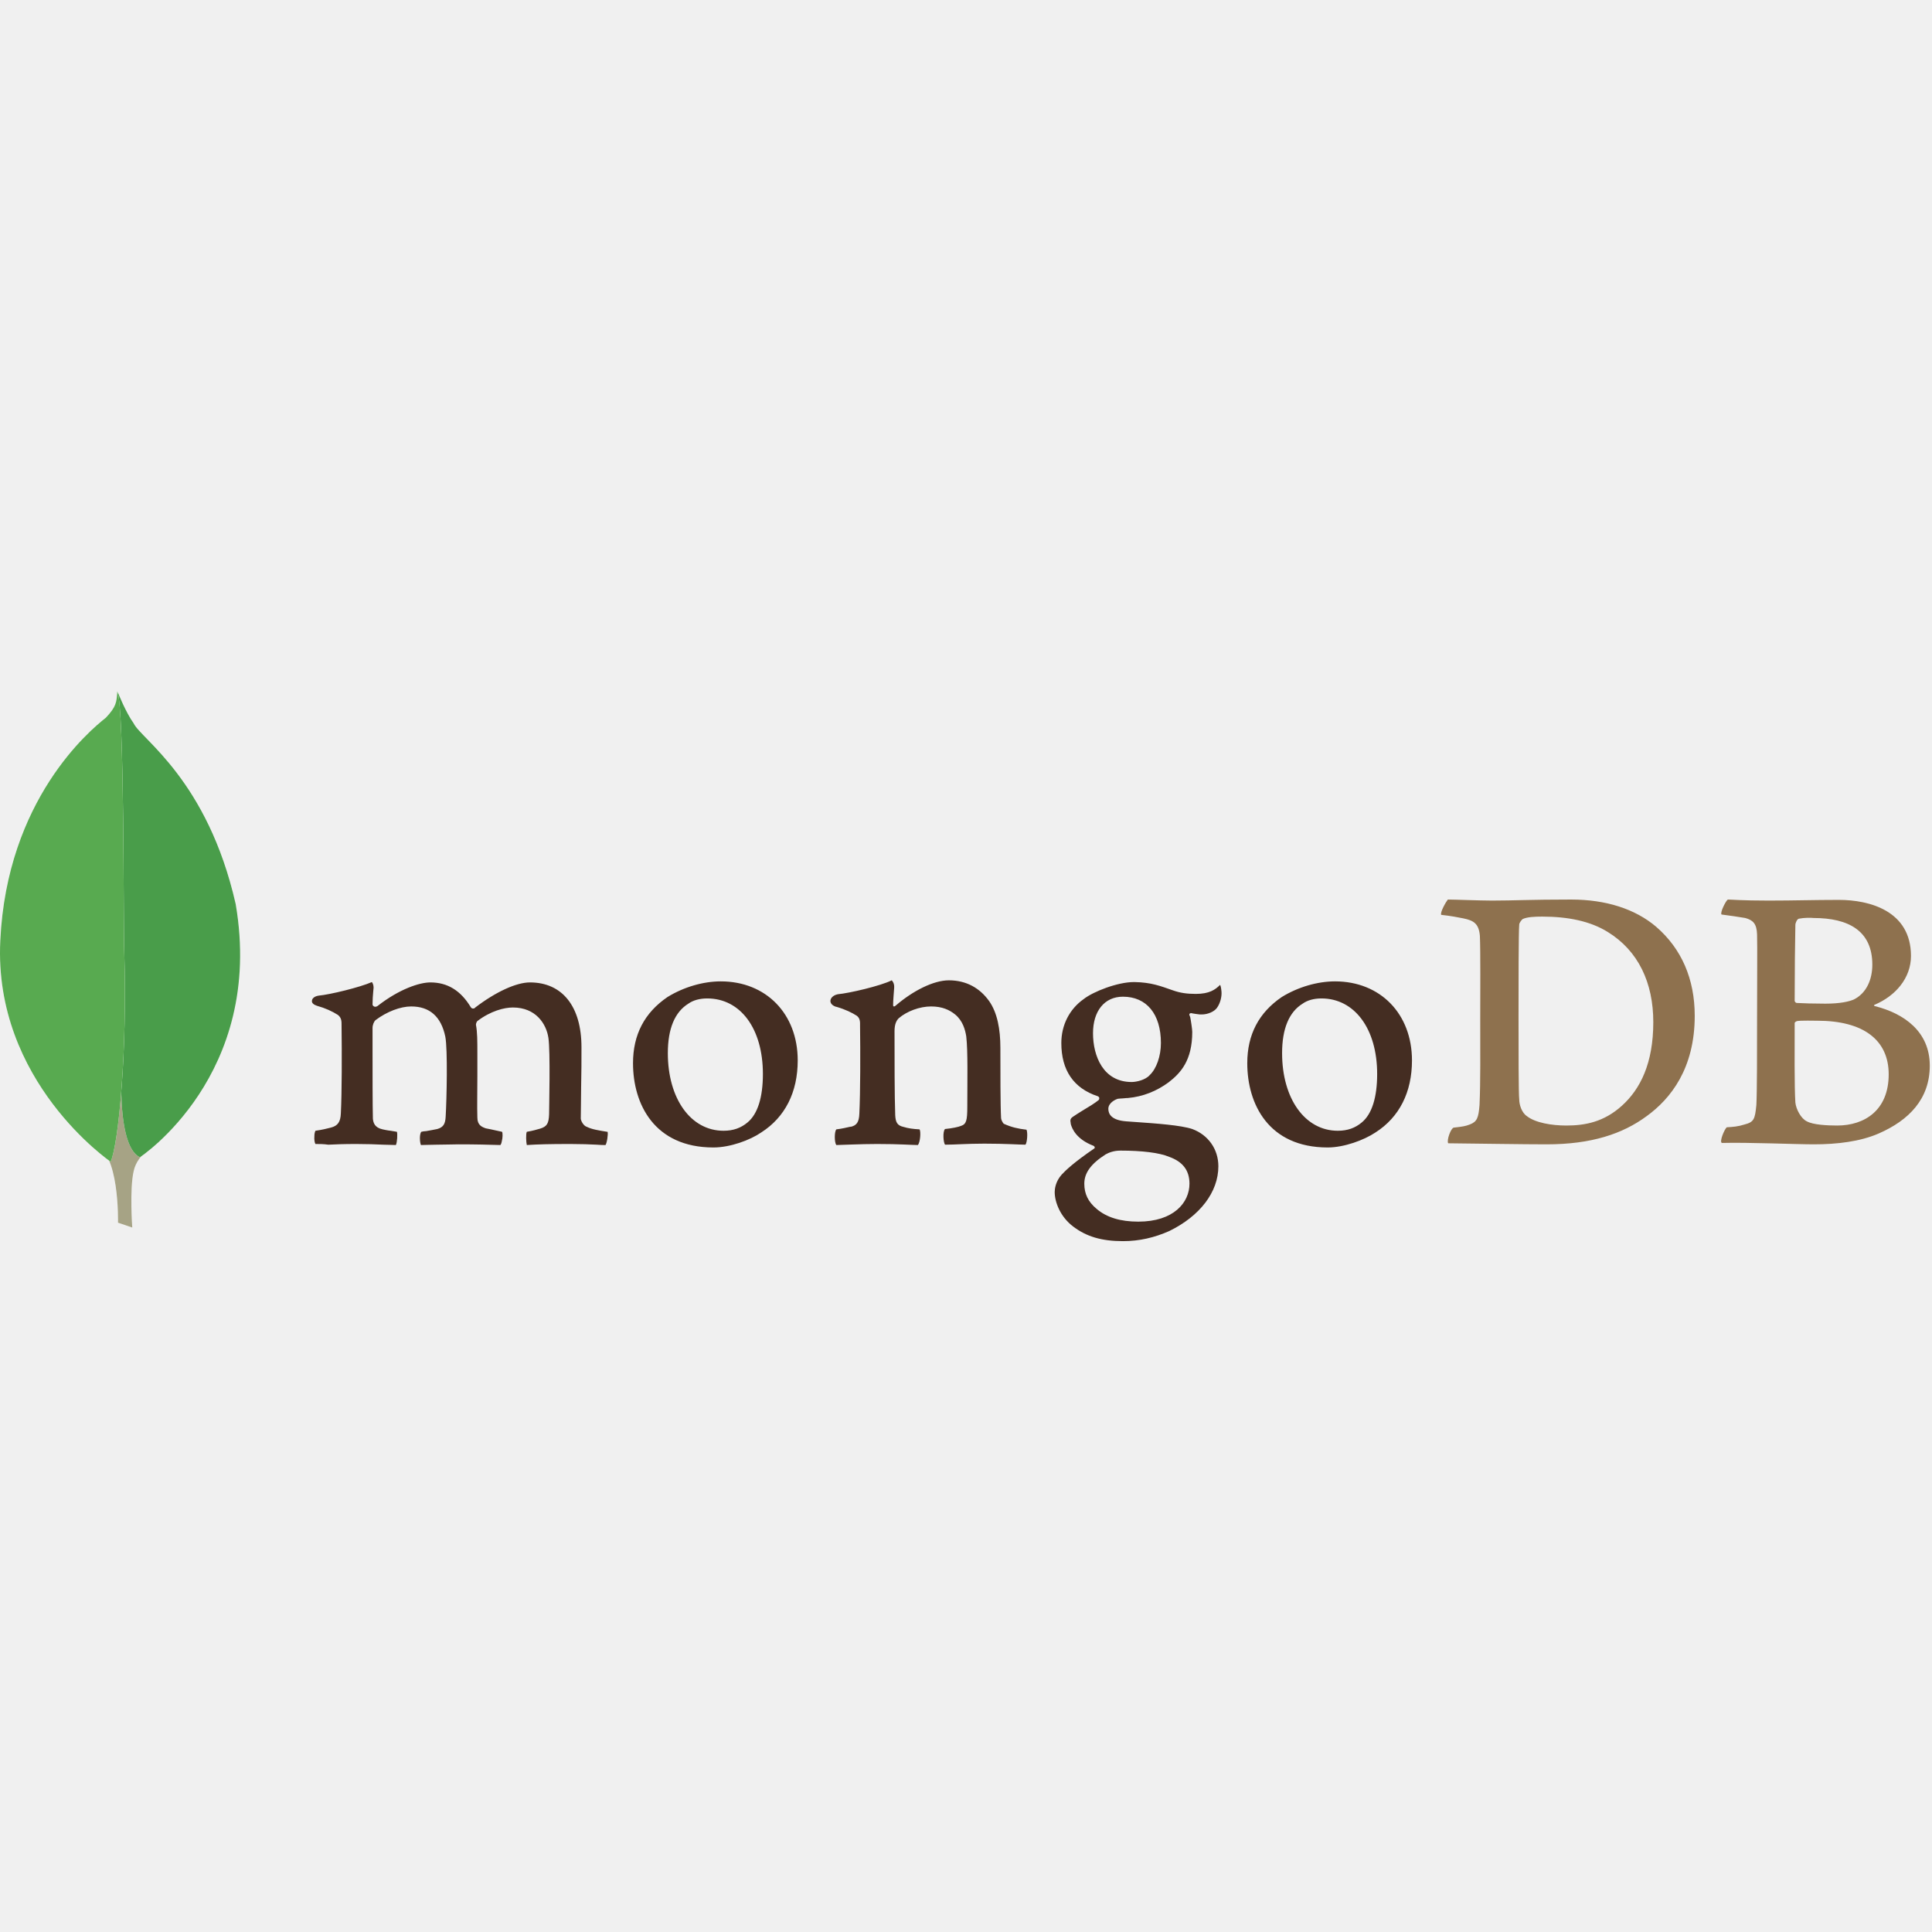
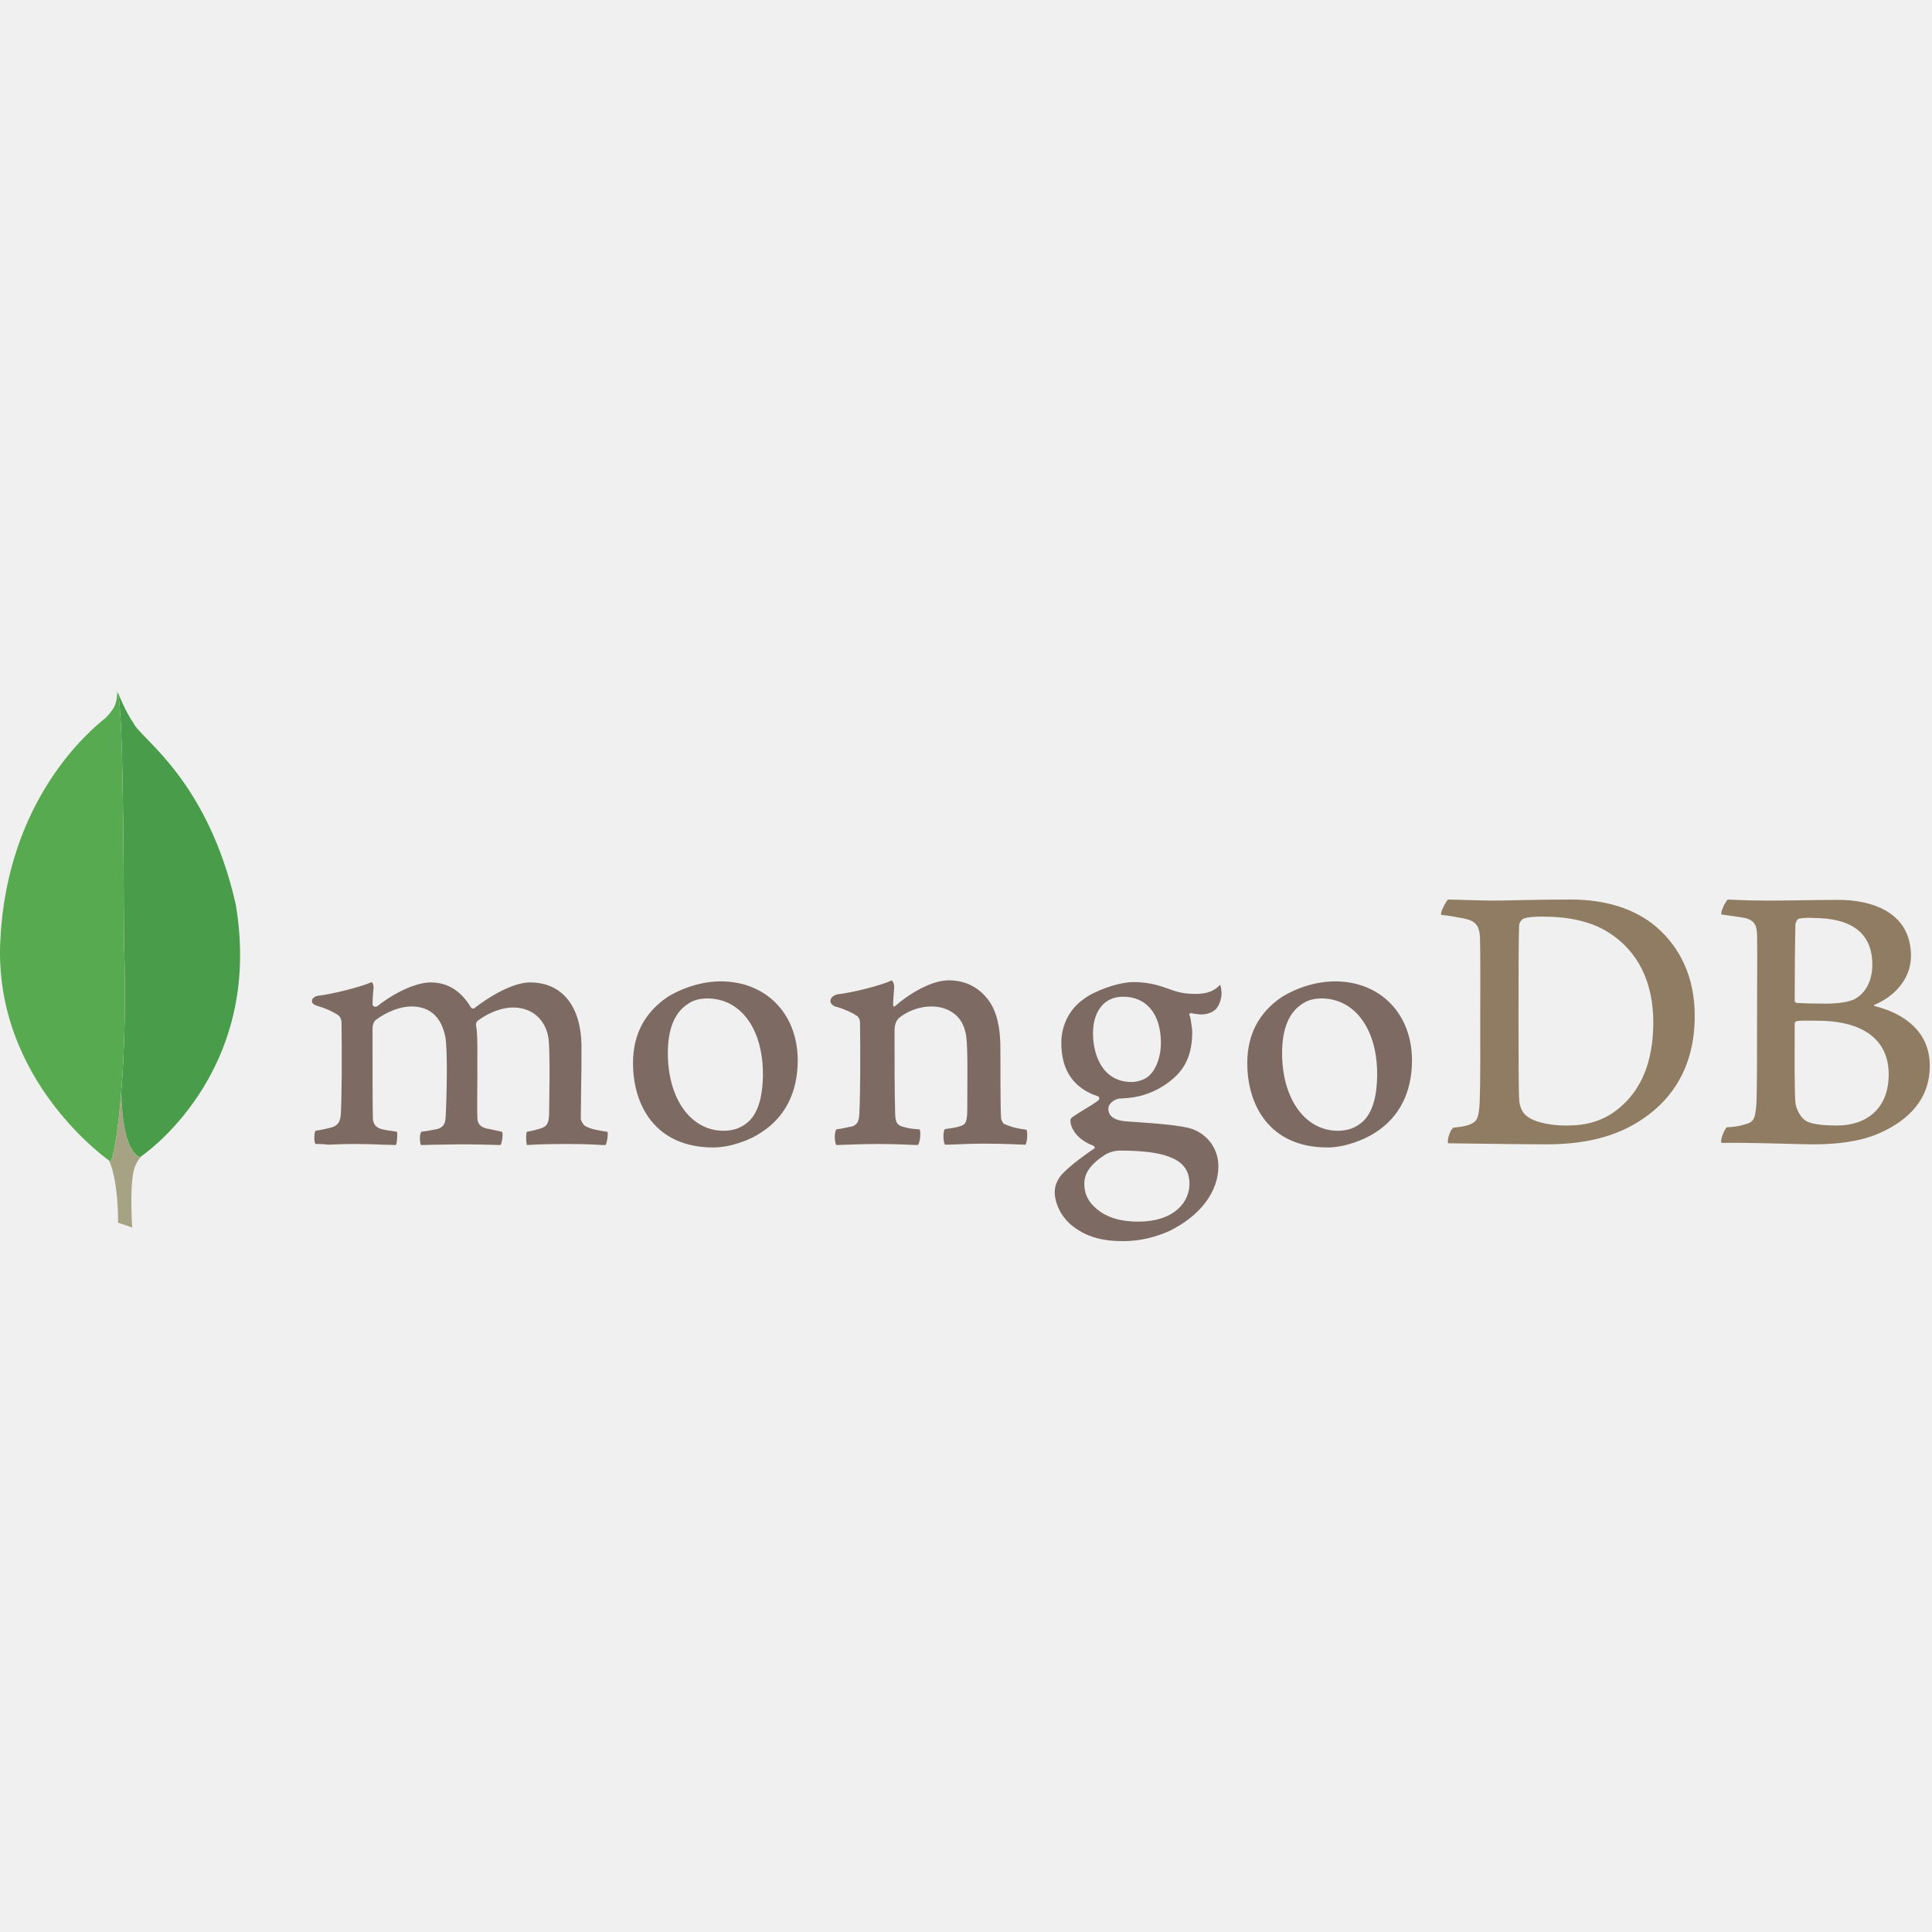
<svg xmlns="http://www.w3.org/2000/svg" width="800px" height="800px" viewBox="0 -183 512 512" version="1.1">
  <defs>

</defs>
  <g stroke="none" stroke-width="1" fill="none" fill-rule="evenodd">
    <g>
-       <path d="M476.713,60.463 C476.252,60.555 475.791,61.57 475.791,62.124 C475.699,65.815 475.607,75.597 475.607,82.241 C475.607,82.426 475.883,82.795 476.16,82.795 C477.544,82.887 480.866,82.979 483.727,82.979 C487.695,82.979 490.002,82.426 491.295,81.873 C494.616,80.211 496.185,76.612 496.185,72.644 C496.185,63.693 489.91,60.278 480.589,60.278 C479.943,60.186 478.098,60.186 476.713,60.463 L476.713,60.463 L476.713,60.463 Z M500.523,101.713 C500.523,92.577 493.786,87.501 481.605,87.501 C481.051,87.501 477.175,87.409 476.252,87.593 C475.975,87.686 475.607,87.871 475.607,88.148 C475.607,94.699 475.514,105.128 475.791,109.187 C475.975,110.941 477.268,113.433 478.837,114.171 C480.497,115.094 484.281,115.278 486.865,115.278 C494.155,115.278 500.523,111.218 500.523,101.713 L500.523,101.713 L500.523,101.713 Z M457.889,55.388 C458.811,55.388 461.58,55.664 468.685,55.664 C475.422,55.664 480.774,55.48 487.326,55.48 C495.354,55.48 506.428,58.34 506.428,70.337 C506.428,76.243 502.275,80.95 496.831,83.257 C496.555,83.349 496.555,83.533 496.831,83.625 C504.582,85.564 511.412,90.362 511.412,99.406 C511.412,108.265 505.875,113.894 497.846,117.401 C492.955,119.523 486.865,120.261 480.682,120.261 C475.975,120.261 463.333,119.708 456.32,119.893 C455.582,119.615 456.966,116.293 457.611,115.74 C459.273,115.647 460.564,115.555 462.318,115.001 C464.81,114.356 465.086,113.617 465.455,109.834 C465.64,106.604 465.64,95.16 465.64,87.04 C465.64,75.874 465.733,68.307 465.64,64.616 C465.548,61.755 464.533,60.832 462.503,60.278 C460.934,60.002 458.35,59.632 456.227,59.356 C455.765,58.894 457.334,55.756 457.889,55.388 L457.889,55.388 L457.889,55.388 Z M404.641,112.787 C406.857,114.539 411.194,115.278 415.07,115.278 C420.053,115.278 425.036,114.356 429.835,110.018 C434.726,105.589 438.14,98.76 438.14,87.871 C438.14,77.442 434.172,68.952 426.051,63.97 C421.437,61.108 415.531,59.909 408.702,59.909 C406.672,59.909 404.734,60.002 403.535,60.555 C403.257,60.74 402.612,61.57 402.612,62.031 C402.427,63.877 402.427,78.088 402.427,86.394 C402.427,94.976 402.427,106.973 402.612,108.357 C402.612,109.742 403.257,111.864 404.641,112.787 L404.641,112.787 L404.641,112.787 Z M383.693,55.388 C385.447,55.388 392.183,55.664 395.413,55.664 C401.228,55.664 405.38,55.388 416.361,55.388 C425.589,55.388 433.341,57.879 438.878,62.585 C445.614,68.399 449.122,76.428 449.122,86.209 C449.122,100.144 442.754,108.173 436.386,112.787 C430.02,117.493 421.714,120.261 409.902,120.261 C403.627,120.261 392.83,120.077 383.878,119.984 L383.786,119.984 C383.325,119.154 384.524,115.924 385.262,115.832 C387.662,115.555 388.308,115.462 389.508,115.001 C391.445,114.263 391.815,113.248 392.092,109.834 C392.368,103.466 392.276,95.807 392.276,87.132 C392.276,80.95 392.368,68.86 392.183,64.984 C391.907,61.755 390.523,60.925 387.754,60.37 C386.37,60.094 384.524,59.724 381.941,59.448 C381.571,58.801 383.232,55.941 383.693,55.388 L383.693,55.388 L383.693,55.388 Z" fill="#8E714E">
+       <path d="M476.713,60.463 C476.252,60.555 475.791,61.57 475.791,62.124 C475.699,65.815 475.607,75.597 475.607,82.241 C475.607,82.426 475.883,82.795 476.16,82.795 C477.544,82.887 480.866,82.979 483.727,82.979 C487.695,82.979 490.002,82.426 491.295,81.873 C494.616,80.211 496.185,76.612 496.185,72.644 C496.185,63.693 489.91,60.278 480.589,60.278 C479.943,60.186 478.098,60.186 476.713,60.463 L476.713,60.463 L476.713,60.463 Z M500.523,101.713 C500.523,92.577 493.786,87.501 481.605,87.501 C481.051,87.501 477.175,87.409 476.252,87.593 C475.975,87.686 475.607,87.871 475.607,88.148 C475.607,94.699 475.514,105.128 475.791,109.187 C475.975,110.941 477.268,113.433 478.837,114.171 C480.497,115.094 484.281,115.278 486.865,115.278 C494.155,115.278 500.523,111.218 500.523,101.713 L500.523,101.713 L500.523,101.713 Z M457.889,55.388 C458.811,55.388 461.58,55.664 468.685,55.664 C475.422,55.664 480.774,55.48 487.326,55.48 C495.354,55.48 506.428,58.34 506.428,70.337 C506.428,76.243 502.275,80.95 496.831,83.257 C496.555,83.349 496.555,83.533 496.831,83.625 C504.582,85.564 511.412,90.362 511.412,99.406 C511.412,108.265 505.875,113.894 497.846,117.401 C492.955,119.523 486.865,120.261 480.682,120.261 C475.975,120.261 463.333,119.708 456.32,119.893 C455.582,119.615 456.966,116.293 457.611,115.74 C459.273,115.647 460.564,115.555 462.318,115.001 C464.81,114.356 465.086,113.617 465.455,109.834 C465.64,106.604 465.64,95.16 465.64,87.04 C465.64,75.874 465.733,68.307 465.64,64.616 C465.548,61.755 464.533,60.832 462.503,60.278 C460.934,60.002 458.35,59.632 456.227,59.356 C455.765,58.894 457.334,55.756 457.889,55.388 L457.889,55.388 L457.889,55.388 Z M404.641,112.787 C406.857,114.539 411.194,115.278 415.07,115.278 C420.053,115.278 425.036,114.356 429.835,110.018 C434.726,105.589 438.14,98.76 438.14,87.871 C438.14,77.442 434.172,68.952 426.051,63.97 C421.437,61.108 415.531,59.909 408.702,59.909 C406.672,59.909 404.734,60.002 403.535,60.555 C403.257,60.74 402.612,61.57 402.612,62.031 C402.427,63.877 402.427,78.088 402.427,86.394 C402.427,94.976 402.427,106.973 402.612,108.357 C402.612,109.742 403.257,111.864 404.641,112.787 L404.641,112.787 L404.641,112.787 Z M383.693,55.388 C385.447,55.388 392.183,55.664 395.413,55.664 C401.228,55.664 405.38,55.388 416.361,55.388 C425.589,55.388 433.341,57.879 438.878,62.585 C445.614,68.399 449.122,76.428 449.122,86.209 C449.122,100.144 442.754,108.173 436.386,112.787 C430.02,117.493 421.714,120.261 409.902,120.261 C403.627,120.261 392.83,120.077 383.878,119.984 L383.786,119.984 C383.325,119.154 384.524,115.924 385.262,115.832 C387.662,115.555 388.308,115.462 389.508,115.001 C391.445,114.263 391.815,113.248 392.092,109.834 C392.368,103.466 392.276,95.807 392.276,87.132 C392.276,80.95 392.368,68.86 392.183,64.984 C391.907,61.755 390.523,60.925 387.754,60.37 C386.37,60.094 384.524,59.724 381.941,59.448 C381.571,58.801 383.232,55.941 383.693,55.388 L383.693,55.388 L383.693,55.388 Z" fill="#907c63">

</path>
-       <path d="M272.033,116.385 C269.726,116.108 268.065,115.74 266.035,114.817 C265.758,114.632 265.296,113.71 265.296,113.34 C265.112,110.11 265.112,100.882 265.112,94.699 C265.112,89.716 264.282,85.379 262.159,82.334 C259.667,78.826 256.068,76.797 251.454,76.797 C247.394,76.797 241.949,79.565 237.427,83.441 C237.335,83.533 236.597,84.18 236.689,83.164 C236.689,82.149 236.874,80.119 236.966,78.735 C237.059,77.442 236.32,76.797 236.32,76.797 C233.367,78.273 225.062,80.211 222.016,80.488 C219.802,80.95 219.248,83.072 221.555,83.81 L221.648,83.81 C224.139,84.548 225.8,85.379 227.091,86.209 C228.014,86.948 227.922,87.963 227.922,88.794 C228.014,95.715 228.014,106.327 227.738,112.141 C227.646,114.448 227,115.278 225.339,115.647 L225.523,115.555 C224.231,115.832 223.216,116.108 221.647,116.293 C221.093,116.847 221.093,119.8 221.647,120.446 C222.662,120.446 228.014,120.169 232.445,120.169 C238.535,120.169 241.673,120.446 243.241,120.446 C243.887,119.708 244.072,116.939 243.703,116.293 C241.949,116.201 240.657,116.017 239.458,115.647 C237.797,115.278 237.335,114.448 237.242,112.51 C237.059,107.618 237.059,97.283 237.059,90.27 C237.059,88.332 237.612,87.409 238.165,86.855 C240.288,85.01 243.703,83.718 246.748,83.718 C249.701,83.718 251.639,84.641 253.115,85.841 C255.145,87.501 255.791,89.9 256.068,91.654 C256.529,95.622 256.345,103.466 256.345,110.295 C256.345,113.986 256.068,114.909 254.684,115.37 C254.038,115.647 252.377,116.017 250.439,116.201 C249.793,116.847 249.978,119.708 250.439,120.354 C253.115,120.354 256.253,120.077 260.867,120.077 C266.588,120.077 270.28,120.354 271.756,120.354 C272.217,119.8 272.402,117.124 272.033,116.385 L272.033,116.385 L272.033,116.385 Z M297.595,81.134 C292.704,81.134 289.659,84.918 289.659,90.823 C289.659,96.822 292.335,103.743 299.902,103.743 C301.194,103.743 303.594,103.189 304.7,101.897 C306.454,100.236 307.654,96.914 307.654,93.408 C307.654,85.748 303.87,81.134 297.595,81.134 L297.595,81.134 L297.595,81.134 Z M296.949,121.922 C295.104,121.922 293.811,122.476 292.981,122.938 C289.105,125.429 287.352,127.828 287.352,130.69 C287.352,133.365 288.367,135.487 290.582,137.333 C293.258,139.64 296.949,140.748 301.655,140.748 C311.068,140.748 315.221,135.672 315.221,130.69 C315.221,127.182 313.467,124.875 309.869,123.584 C307.285,122.476 302.578,121.922 296.949,121.922 L296.949,121.922 L296.949,121.922 Z M297.595,145.916 C291.966,145.916 287.905,144.716 284.399,142.04 C280.984,139.456 279.508,135.58 279.508,132.904 C279.508,132.166 279.693,130.135 281.354,128.29 C282.368,127.182 284.583,125.06 289.844,121.461 C290.028,121.369 290.12,121.277 290.12,121.092 C290.12,120.907 289.935,120.722 289.751,120.631 C285.414,118.97 284.122,116.293 283.752,114.817 L283.752,114.632 C283.661,114.078 283.476,113.525 284.307,112.971 C284.953,112.51 285.876,111.956 286.89,111.31 C288.459,110.387 290.12,109.372 291.135,108.541 C291.32,108.357 291.32,108.173 291.32,107.988 C291.32,107.803 291.135,107.618 290.951,107.527 C284.492,105.404 281.262,100.605 281.262,93.408 C281.262,88.701 283.384,84.456 287.167,81.78 C289.751,79.749 296.211,77.258 300.456,77.258 L300.733,77.258 C305.07,77.35 307.469,78.273 310.883,79.473 C312.729,80.119 314.483,80.395 316.882,80.395 C320.481,80.395 322.05,79.288 323.341,77.997 C323.434,78.181 323.619,78.643 323.711,79.842 C323.803,81.042 323.434,82.795 322.511,84.087 C321.773,85.102 320.112,85.841 318.451,85.841 L317.989,85.841 C316.328,85.656 315.59,85.471 315.59,85.471 L315.221,85.656 C315.129,85.841 315.221,86.025 315.313,86.302 L315.406,86.487 C315.59,87.317 315.959,89.808 315.959,90.455 C315.959,98.022 312.914,101.343 309.684,103.835 C306.546,106.142 302.948,107.618 298.887,107.988 C298.795,107.988 298.426,107.988 297.595,108.08 C297.134,108.08 296.488,108.173 296.395,108.173 L296.303,108.173 C295.565,108.357 293.72,109.28 293.72,110.848 C293.72,112.232 294.55,113.894 298.518,114.171 C299.348,114.263 300.179,114.263 301.102,114.356 C306.362,114.724 312.914,115.186 315.959,116.201 C320.204,117.769 322.88,121.553 322.88,126.075 C322.88,132.904 317.989,139.272 309.869,143.239 C305.901,144.993 301.932,145.916 297.595,145.916 L297.595,145.916 L297.595,145.916 Z M350.196,81.595 C348.258,81.595 346.504,82.056 345.212,82.979 C341.614,85.194 339.768,89.624 339.768,96.083 C339.768,108.173 345.858,116.663 354.533,116.663 C357.117,116.663 359.147,115.924 360.9,114.448 C363.576,112.232 364.961,107.803 364.961,101.62 C364.961,89.624 358.962,81.595 350.196,81.595 L350.196,81.595 L350.196,81.595 Z M351.857,121.092 C336.169,121.092 330.54,109.557 330.54,98.76 C330.54,91.193 333.585,85.379 339.675,81.226 C344.013,78.55 349.181,77.074 353.795,77.074 C365.791,77.074 374.189,85.656 374.189,98.022 C374.189,106.419 370.867,113.063 364.499,117.124 C361.454,119.154 356.194,121.092 351.856,121.092 L351.857,121.092 L351.857,121.092 Z M187.411,81.595 C185.473,81.595 183.72,82.056 182.427,82.979 C178.829,85.194 176.983,89.624 176.983,96.083 C176.983,108.173 183.073,116.663 191.748,116.663 C194.332,116.663 196.362,115.924 198.116,114.448 C200.791,112.232 202.176,107.803 202.176,101.62 C202.176,89.624 196.27,81.595 187.411,81.595 L187.411,81.595 L187.411,81.595 Z M189.072,121.092 C173.384,121.092 167.755,109.557 167.755,98.76 C167.755,91.193 170.8,85.379 176.89,81.226 C181.228,78.55 186.396,77.074 191.01,77.074 C203.007,77.074 211.404,85.656 211.404,98.022 C211.404,106.419 208.082,113.063 201.714,117.124 C198.761,119.154 193.501,121.092 189.072,121.092 L189.072,121.092 L189.072,121.092 Z M83.594,120.169 C83.409,119.893 83.225,119.062 83.317,118.047 C83.317,117.308 83.502,116.847 83.594,116.663 C85.532,116.385 86.547,116.108 87.654,115.832 C89.5,115.37 90.238,114.356 90.33,112.049 C90.608,106.512 90.608,95.991 90.515,88.701 L90.515,88.516 C90.515,87.686 90.515,86.67 89.5,85.932 C88.023,85.01 86.27,84.18 83.963,83.533 C83.132,83.257 82.579,82.795 82.671,82.241 C82.671,81.688 83.225,81.042 84.425,80.857 C87.47,80.58 95.406,78.643 98.543,77.258 C98.728,77.442 99.005,77.997 99.005,78.735 L98.913,79.749 C98.82,80.765 98.728,81.965 98.728,83.164 C98.728,83.533 99.097,83.81 99.466,83.81 C99.651,83.81 99.836,83.718 100.02,83.625 C105.926,79.011 111.278,77.35 114.046,77.35 C118.569,77.35 122.075,79.473 124.752,83.902 C124.936,84.18 125.121,84.271 125.398,84.271 C125.582,84.271 125.859,84.18 125.951,83.995 C131.396,79.842 136.84,77.35 140.439,77.35 C149.021,77.35 154.097,83.718 154.097,94.515 C154.097,97.56 154.097,101.528 154.005,105.128 C154.005,108.357 153.913,111.31 153.913,113.433 C153.913,113.894 154.558,115.37 155.574,115.647 C156.865,116.293 158.619,116.57 160.926,116.939 L161.018,116.939 C161.203,117.585 160.834,119.984 160.465,120.446 C159.911,120.446 159.08,120.446 158.158,120.354 C156.404,120.261 153.913,120.169 151.144,120.169 C145.423,120.169 142.47,120.261 139.608,120.446 C139.425,119.708 139.332,117.493 139.608,116.939 C141.27,116.663 142.1,116.385 143.116,116.108 C144.962,115.555 145.423,114.724 145.515,112.325 C145.515,110.572 145.884,95.622 145.33,92.023 C144.777,88.332 142.008,83.995 135.917,83.995 C133.61,83.995 130.012,84.918 126.505,87.593 C126.321,87.778 126.136,88.239 126.136,88.516 L126.136,88.609 C126.505,90.546 126.505,92.762 126.505,96.176 L126.505,102.174 C126.505,106.327 126.412,110.203 126.505,113.155 C126.505,115.186 127.705,115.647 128.72,116.017 C129.274,116.108 129.642,116.201 130.104,116.293 C130.935,116.478 131.765,116.663 133.057,116.939 C133.242,117.308 133.242,118.508 132.965,119.523 C132.872,120.077 132.687,120.354 132.596,120.446 C129.458,120.354 126.228,120.261 121.522,120.261 C120.138,120.261 117.738,120.354 115.708,120.354 C114.046,120.354 112.478,120.446 111.556,120.446 C111.463,120.261 111.278,119.615 111.278,118.6 C111.278,117.769 111.463,117.124 111.648,116.939 C112.109,116.847 112.478,116.755 112.94,116.755 C114.046,116.57 114.969,116.385 115.892,116.201 C117.461,115.74 118.015,114.909 118.107,112.879 C118.384,108.265 118.661,95.069 118.015,91.746 C116.908,86.394 113.863,83.718 108.971,83.718 C106.111,83.718 102.511,85.102 99.559,87.317 C99.097,87.686 98.728,88.609 98.728,89.439 L98.728,94.884 C98.728,101.528 98.728,109.834 98.82,113.433 C98.913,114.539 99.281,115.832 101.404,116.293 C101.866,116.385 102.604,116.57 103.527,116.663 L105.188,116.939 C105.373,117.493 105.28,119.708 104.911,120.446 C103.988,120.446 102.881,120.354 101.588,120.354 C99.651,120.261 97.159,120.169 94.391,120.169 C91.161,120.169 88.854,120.261 87.008,120.354 C85.716,120.169 84.701,120.169 83.594,120.169 L83.594,120.169 L83.594,120.169 Z" fill="#442D22">
+       <path d="M272.033,116.385 C269.726,116.108 268.065,115.74 266.035,114.817 C265.758,114.632 265.296,113.71 265.296,113.34 C265.112,110.11 265.112,100.882 265.112,94.699 C265.112,89.716 264.282,85.379 262.159,82.334 C259.667,78.826 256.068,76.797 251.454,76.797 C247.394,76.797 241.949,79.565 237.427,83.441 C237.335,83.533 236.597,84.18 236.689,83.164 C236.689,82.149 236.874,80.119 236.966,78.735 C237.059,77.442 236.32,76.797 236.32,76.797 C233.367,78.273 225.062,80.211 222.016,80.488 C219.802,80.95 219.248,83.072 221.555,83.81 L221.648,83.81 C224.139,84.548 225.8,85.379 227.091,86.209 C228.014,86.948 227.922,87.963 227.922,88.794 C228.014,95.715 228.014,106.327 227.738,112.141 C227.646,114.448 227,115.278 225.339,115.647 L225.523,115.555 C224.231,115.832 223.216,116.108 221.647,116.293 C221.093,116.847 221.093,119.8 221.647,120.446 C222.662,120.446 228.014,120.169 232.445,120.169 C238.535,120.169 241.673,120.446 243.241,120.446 C243.887,119.708 244.072,116.939 243.703,116.293 C241.949,116.201 240.657,116.017 239.458,115.647 C237.797,115.278 237.335,114.448 237.242,112.51 C237.059,107.618 237.059,97.283 237.059,90.27 C237.059,88.332 237.612,87.409 238.165,86.855 C240.288,85.01 243.703,83.718 246.748,83.718 C249.701,83.718 251.639,84.641 253.115,85.841 C255.145,87.501 255.791,89.9 256.068,91.654 C256.529,95.622 256.345,103.466 256.345,110.295 C256.345,113.986 256.068,114.909 254.684,115.37 C254.038,115.647 252.377,116.017 250.439,116.201 C249.793,116.847 249.978,119.708 250.439,120.354 C253.115,120.354 256.253,120.077 260.867,120.077 C266.588,120.077 270.28,120.354 271.756,120.354 C272.217,119.8 272.402,117.124 272.033,116.385 L272.033,116.385 L272.033,116.385 Z M297.595,81.134 C292.704,81.134 289.659,84.918 289.659,90.823 C289.659,96.822 292.335,103.743 299.902,103.743 C301.194,103.743 303.594,103.189 304.7,101.897 C306.454,100.236 307.654,96.914 307.654,93.408 C307.654,85.748 303.87,81.134 297.595,81.134 L297.595,81.134 L297.595,81.134 Z M296.949,121.922 C295.104,121.922 293.811,122.476 292.981,122.938 C289.105,125.429 287.352,127.828 287.352,130.69 C287.352,133.365 288.367,135.487 290.582,137.333 C293.258,139.64 296.949,140.748 301.655,140.748 C311.068,140.748 315.221,135.672 315.221,130.69 C315.221,127.182 313.467,124.875 309.869,123.584 C307.285,122.476 302.578,121.922 296.949,121.922 L296.949,121.922 L296.949,121.922 Z M297.595,145.916 C291.966,145.916 287.905,144.716 284.399,142.04 C280.984,139.456 279.508,135.58 279.508,132.904 C279.508,132.166 279.693,130.135 281.354,128.29 C282.368,127.182 284.583,125.06 289.844,121.461 C290.028,121.369 290.12,121.277 290.12,121.092 C290.12,120.907 289.935,120.722 289.751,120.631 C285.414,118.97 284.122,116.293 283.752,114.817 L283.752,114.632 C283.661,114.078 283.476,113.525 284.307,112.971 C284.953,112.51 285.876,111.956 286.89,111.31 C288.459,110.387 290.12,109.372 291.135,108.541 C291.32,108.357 291.32,108.173 291.32,107.988 C291.32,107.803 291.135,107.618 290.951,107.527 C284.492,105.404 281.262,100.605 281.262,93.408 C281.262,88.701 283.384,84.456 287.167,81.78 C289.751,79.749 296.211,77.258 300.456,77.258 L300.733,77.258 C305.07,77.35 307.469,78.273 310.883,79.473 C312.729,80.119 314.483,80.395 316.882,80.395 C320.481,80.395 322.05,79.288 323.341,77.997 C323.434,78.181 323.619,78.643 323.711,79.842 C323.803,81.042 323.434,82.795 322.511,84.087 C321.773,85.102 320.112,85.841 318.451,85.841 L317.989,85.841 C316.328,85.656 315.59,85.471 315.59,85.471 L315.221,85.656 C315.129,85.841 315.221,86.025 315.313,86.302 L315.406,86.487 C315.59,87.317 315.959,89.808 315.959,90.455 C315.959,98.022 312.914,101.343 309.684,103.835 C306.546,106.142 302.948,107.618 298.887,107.988 C298.795,107.988 298.426,107.988 297.595,108.08 C297.134,108.08 296.488,108.173 296.395,108.173 L296.303,108.173 C295.565,108.357 293.72,109.28 293.72,110.848 C293.72,112.232 294.55,113.894 298.518,114.171 C299.348,114.263 300.179,114.263 301.102,114.356 C306.362,114.724 312.914,115.186 315.959,116.201 C320.204,117.769 322.88,121.553 322.88,126.075 C322.88,132.904 317.989,139.272 309.869,143.239 C305.901,144.993 301.932,145.916 297.595,145.916 L297.595,145.916 L297.595,145.916 Z M350.196,81.595 C348.258,81.595 346.504,82.056 345.212,82.979 C341.614,85.194 339.768,89.624 339.768,96.083 C339.768,108.173 345.858,116.663 354.533,116.663 C357.117,116.663 359.147,115.924 360.9,114.448 C363.576,112.232 364.961,107.803 364.961,101.62 C364.961,89.624 358.962,81.595 350.196,81.595 L350.196,81.595 L350.196,81.595 Z M351.857,121.092 C336.169,121.092 330.54,109.557 330.54,98.76 C330.54,91.193 333.585,85.379 339.675,81.226 C344.013,78.55 349.181,77.074 353.795,77.074 C365.791,77.074 374.189,85.656 374.189,98.022 C374.189,106.419 370.867,113.063 364.499,117.124 C361.454,119.154 356.194,121.092 351.856,121.092 L351.857,121.092 L351.857,121.092 Z M187.411,81.595 C185.473,81.595 183.72,82.056 182.427,82.979 C178.829,85.194 176.983,89.624 176.983,96.083 C176.983,108.173 183.073,116.663 191.748,116.663 C194.332,116.663 196.362,115.924 198.116,114.448 C200.791,112.232 202.176,107.803 202.176,101.62 C202.176,89.624 196.27,81.595 187.411,81.595 L187.411,81.595 L187.411,81.595 Z M189.072,121.092 C173.384,121.092 167.755,109.557 167.755,98.76 C167.755,91.193 170.8,85.379 176.89,81.226 C181.228,78.55 186.396,77.074 191.01,77.074 C203.007,77.074 211.404,85.656 211.404,98.022 C211.404,106.419 208.082,113.063 201.714,117.124 C198.761,119.154 193.501,121.092 189.072,121.092 L189.072,121.092 L189.072,121.092 Z M83.594,120.169 C83.409,119.893 83.225,119.062 83.317,118.047 C83.317,117.308 83.502,116.847 83.594,116.663 C85.532,116.385 86.547,116.108 87.654,115.832 C89.5,115.37 90.238,114.356 90.33,112.049 C90.608,106.512 90.608,95.991 90.515,88.701 L90.515,88.516 C90.515,87.686 90.515,86.67 89.5,85.932 C88.023,85.01 86.27,84.18 83.963,83.533 C83.132,83.257 82.579,82.795 82.671,82.241 C82.671,81.688 83.225,81.042 84.425,80.857 C87.47,80.58 95.406,78.643 98.543,77.258 C98.728,77.442 99.005,77.997 99.005,78.735 L98.913,79.749 C98.82,80.765 98.728,81.965 98.728,83.164 C98.728,83.533 99.097,83.81 99.466,83.81 C99.651,83.81 99.836,83.718 100.02,83.625 C105.926,79.011 111.278,77.35 114.046,77.35 C118.569,77.35 122.075,79.473 124.752,83.902 C124.936,84.18 125.121,84.271 125.398,84.271 C125.582,84.271 125.859,84.18 125.951,83.995 C131.396,79.842 136.84,77.35 140.439,77.35 C149.021,77.35 154.097,83.718 154.097,94.515 C154.097,97.56 154.097,101.528 154.005,105.128 C154.005,108.357 153.913,111.31 153.913,113.433 C153.913,113.894 154.558,115.37 155.574,115.647 C156.865,116.293 158.619,116.57 160.926,116.939 L161.018,116.939 C161.203,117.585 160.834,119.984 160.465,120.446 C159.911,120.446 159.08,120.446 158.158,120.354 C156.404,120.261 153.913,120.169 151.144,120.169 C145.423,120.169 142.47,120.261 139.608,120.446 C139.425,119.708 139.332,117.493 139.608,116.939 C141.27,116.663 142.1,116.385 143.116,116.108 C144.962,115.555 145.423,114.724 145.515,112.325 C145.515,110.572 145.884,95.622 145.33,92.023 C144.777,88.332 142.008,83.995 135.917,83.995 C133.61,83.995 130.012,84.918 126.505,87.593 C126.321,87.778 126.136,88.239 126.136,88.516 L126.136,88.609 C126.505,90.546 126.505,92.762 126.505,96.176 L126.505,102.174 C126.505,106.327 126.412,110.203 126.505,113.155 C126.505,115.186 127.705,115.647 128.72,116.017 C129.274,116.108 129.642,116.201 130.104,116.293 C130.935,116.478 131.765,116.663 133.057,116.939 C133.242,117.308 133.242,118.508 132.965,119.523 C132.872,120.077 132.687,120.354 132.596,120.446 C129.458,120.354 126.228,120.261 121.522,120.261 C120.138,120.261 117.738,120.354 115.708,120.354 C114.046,120.354 112.478,120.446 111.556,120.446 C111.463,120.261 111.278,119.615 111.278,118.6 C111.278,117.769 111.463,117.124 111.648,116.939 C112.109,116.847 112.478,116.755 112.94,116.755 C114.046,116.57 114.969,116.385 115.892,116.201 C117.461,115.74 118.015,114.909 118.107,112.879 C118.384,108.265 118.661,95.069 118.015,91.746 C116.908,86.394 113.863,83.718 108.971,83.718 C106.111,83.718 102.511,85.102 99.559,87.317 C99.097,87.686 98.728,88.609 98.728,89.439 L98.728,94.884 C98.728,101.528 98.728,109.834 98.82,113.433 C98.913,114.539 99.281,115.832 101.404,116.293 C101.866,116.385 102.604,116.57 103.527,116.663 L105.188,116.939 C105.373,117.493 105.28,119.708 104.911,120.446 C103.988,120.446 102.881,120.354 101.588,120.354 C99.651,120.261 97.159,120.169 94.391,120.169 C91.161,120.169 88.854,120.261 87.008,120.354 C85.716,120.169 84.701,120.169 83.594,120.169 L83.594,120.169 L83.594,120.169 Z" fill="#7d6b63">

</path>
      <g>
        <path d="M35.053,142.317 L31.27,141.024 C31.27,141.024 31.732,121.738 24.811,120.354 C20.197,115.001 25.549,-106.659 42.159,119.615 C42.159,119.615 36.438,122.476 35.423,127.367 C34.315,132.166 35.053,142.317 35.053,142.317 L35.053,142.317 L35.053,142.317 Z" fill="#FFFFFF">

</path>
        <path d="M35.053,142.317 L31.27,141.024 C31.27,141.024 31.732,121.738 24.811,120.354 C20.197,115.001 25.549,-106.659 42.159,119.615 C42.159,119.615 36.438,122.476 35.423,127.367 C34.315,132.166 35.053,142.317 35.053,142.317 L35.053,142.317 L35.053,142.317 Z" fill="#A6A385">

</path>
        <path d="M37.084,123.676 C37.084,123.676 70.213,101.897 62.461,56.587 C54.987,23.643 37.36,12.846 35.423,8.693 C33.301,5.74 31.27,0.572 31.27,0.572 L32.655,92.207 C32.655,92.3 29.794,120.261 37.084,123.676" fill="#FFFFFF">

</path>
        <path d="M37.084,123.676 C37.084,123.676 70.213,101.897 62.461,56.587 C54.987,23.643 37.36,12.846 35.423,8.693 C33.301,5.74 31.27,0.572 31.27,0.572 L32.655,92.207 C32.655,92.3 29.794,120.261 37.084,123.676" fill="#499D4A">

</path>
        <path d="M29.333,124.875 C29.333,124.875 -1.767,103.65 0.079,66.277 C1.832,28.903 23.795,10.539 28.04,7.216 C30.809,4.264 30.901,3.156 31.086,0.203 C33.024,4.356 32.655,62.309 32.931,69.137 C33.762,95.437 31.455,119.893 29.333,124.875 L29.333,124.875 L29.333,124.875 Z" fill="#FFFFFF">

</path>
        <path d="M29.333,124.875 C29.333,124.875 -1.767,103.65 0.079,66.277 C1.832,28.903 23.795,10.539 28.04,7.216 C30.809,4.264 30.901,3.156 31.086,0.203 C33.024,4.356 32.655,62.309 32.931,69.137 C33.762,95.437 31.455,119.893 29.333,124.875 L29.333,124.875 L29.333,124.875 Z" fill="#58AA50">

</path>
      </g>
    </g>
  </g>
</svg>
